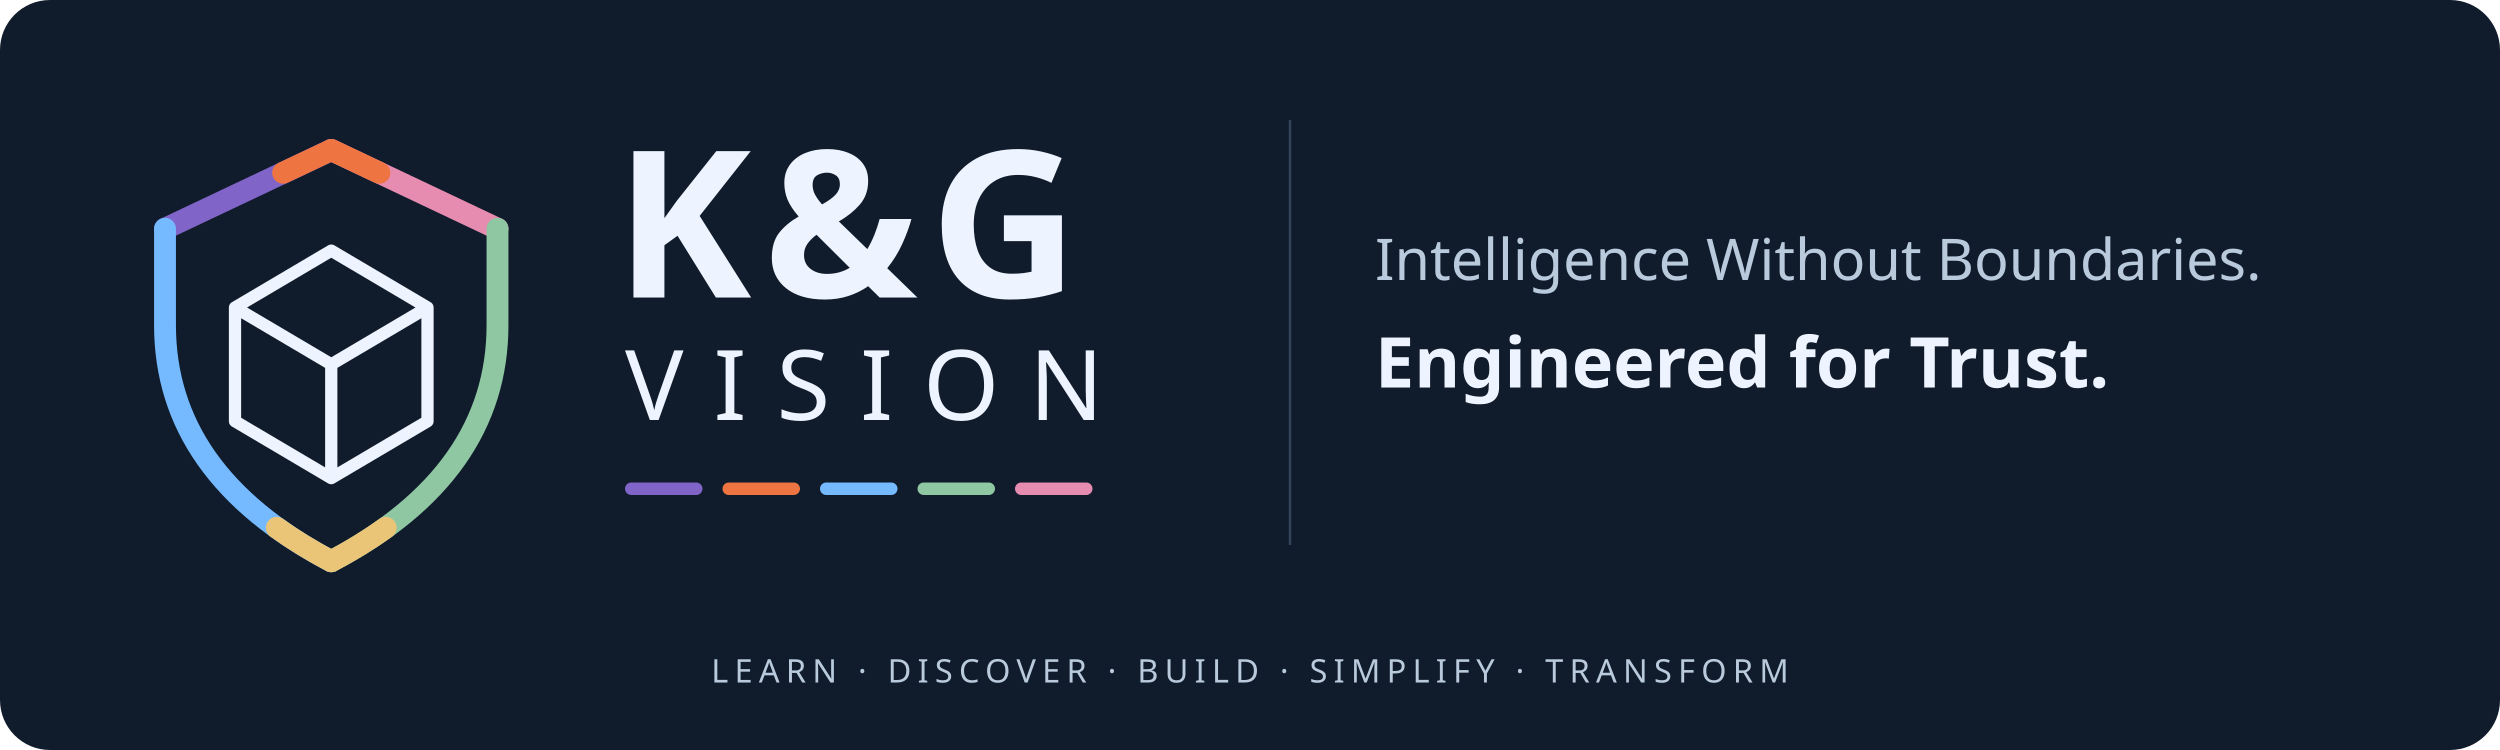
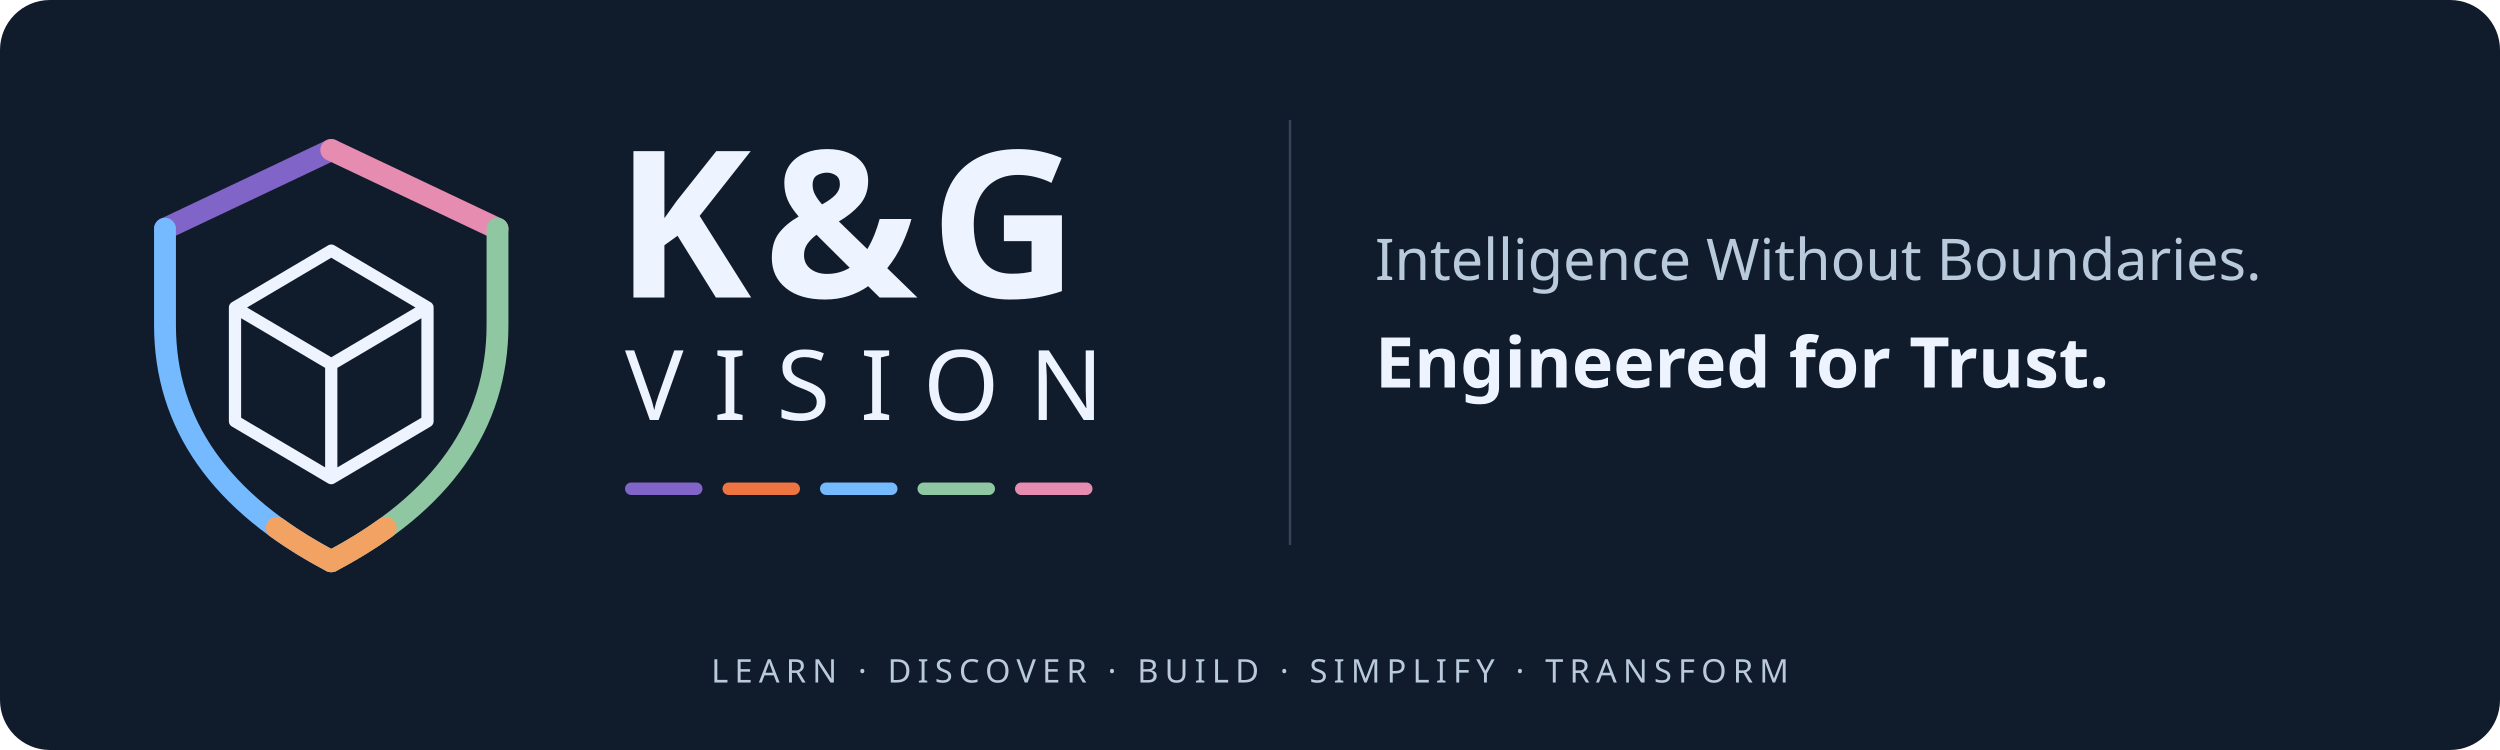
<svg xmlns="http://www.w3.org/2000/svg" viewBox="0 0 1000 300" role="img" aria-labelledby="title">
  <rect width="1000" height="300" rx="20" fill="#101b2b" />
  <g transform="translate(45 46) scale(1.75)" fill="none" stroke-linecap="round" stroke-linejoin="round">
    <path d="M12 26L50 8" stroke="#8064C7" stroke-width="5" />
    <path d="M50 8L88 26" stroke="#E78CB1" stroke-width="5" />
    <path d="M12 26V48Q12 82 50 102" stroke="#75BAFF" stroke-width="5" />
    <path d="M88 26V48Q88 82 50 102" stroke="#8FC7A3" stroke-width="5" />
-     <path d="M39 13.21L50 8L61 13.21" fill="none" stroke="#EE7441" stroke-width="5" stroke-linecap="round" stroke-linejoin="round" />
-     <path d="M37.55 94.35Q43.16 98.4 50 102Q56.84 98.4 62.45 94.35" fill="none" stroke="#EAC477" stroke-width="5" stroke-linecap="round" stroke-linejoin="round" />
+     <path d="M37.55 94.35Q43.16 98.4 50 102Q56.84 98.4 62.45 94.35" fill="none" stroke="#F2A263" stroke-width="5" stroke-linecap="round" stroke-linejoin="round" />
    <path d="M50 31L72 44V70L50 83L28 70V44ZM28 44L50 57L72 44M50 57V83" stroke="#EDF4FF" stroke-width="2.8" />
  </g>
  <g font-family="system-ui,sans-serif">
    <text x="246" y="119" fill="#EDF4FF" font-size="82" font-weight="750" letter-spacing="5">K&amp;G</text>
    <text x="250" y="168" fill="#EDF4FF" font-size="39" font-weight="400" letter-spacing="12">VISION</text>
    <rect x="250" y="193" width="31" height="5" rx="2.5" fill="#8064C7" />
    <rect x="289" y="193" width="31" height="5" rx="2.5" fill="#EE7441" />
    <rect x="328" y="193" width="31" height="5" rx="2.5" fill="#75BAFF" />
    <rect x="367" y="193" width="31" height="5" rx="2.5" fill="#8FC7A3" />
    <rect x="406" y="193" width="31" height="5" rx="2.5" fill="#E78CB1" />
    <path d="M516 48V218" stroke="#354458" />
    <text x="550" y="112" fill="#B8CADC" font-size="23">Intelligence Without Boundaries.</text>
    <text x="550" y="155" fill="#EDF4FF" font-size="28" font-weight="600">Engineered for Trust.</text>
    <text x="500" y="273" fill="#B8CADC" font-size="13" text-anchor="middle" letter-spacing="2.5">LEARN · DISCOVER · BUILD · SIMPLIFY · TRANSFORM</text>
  </g>
</svg>
